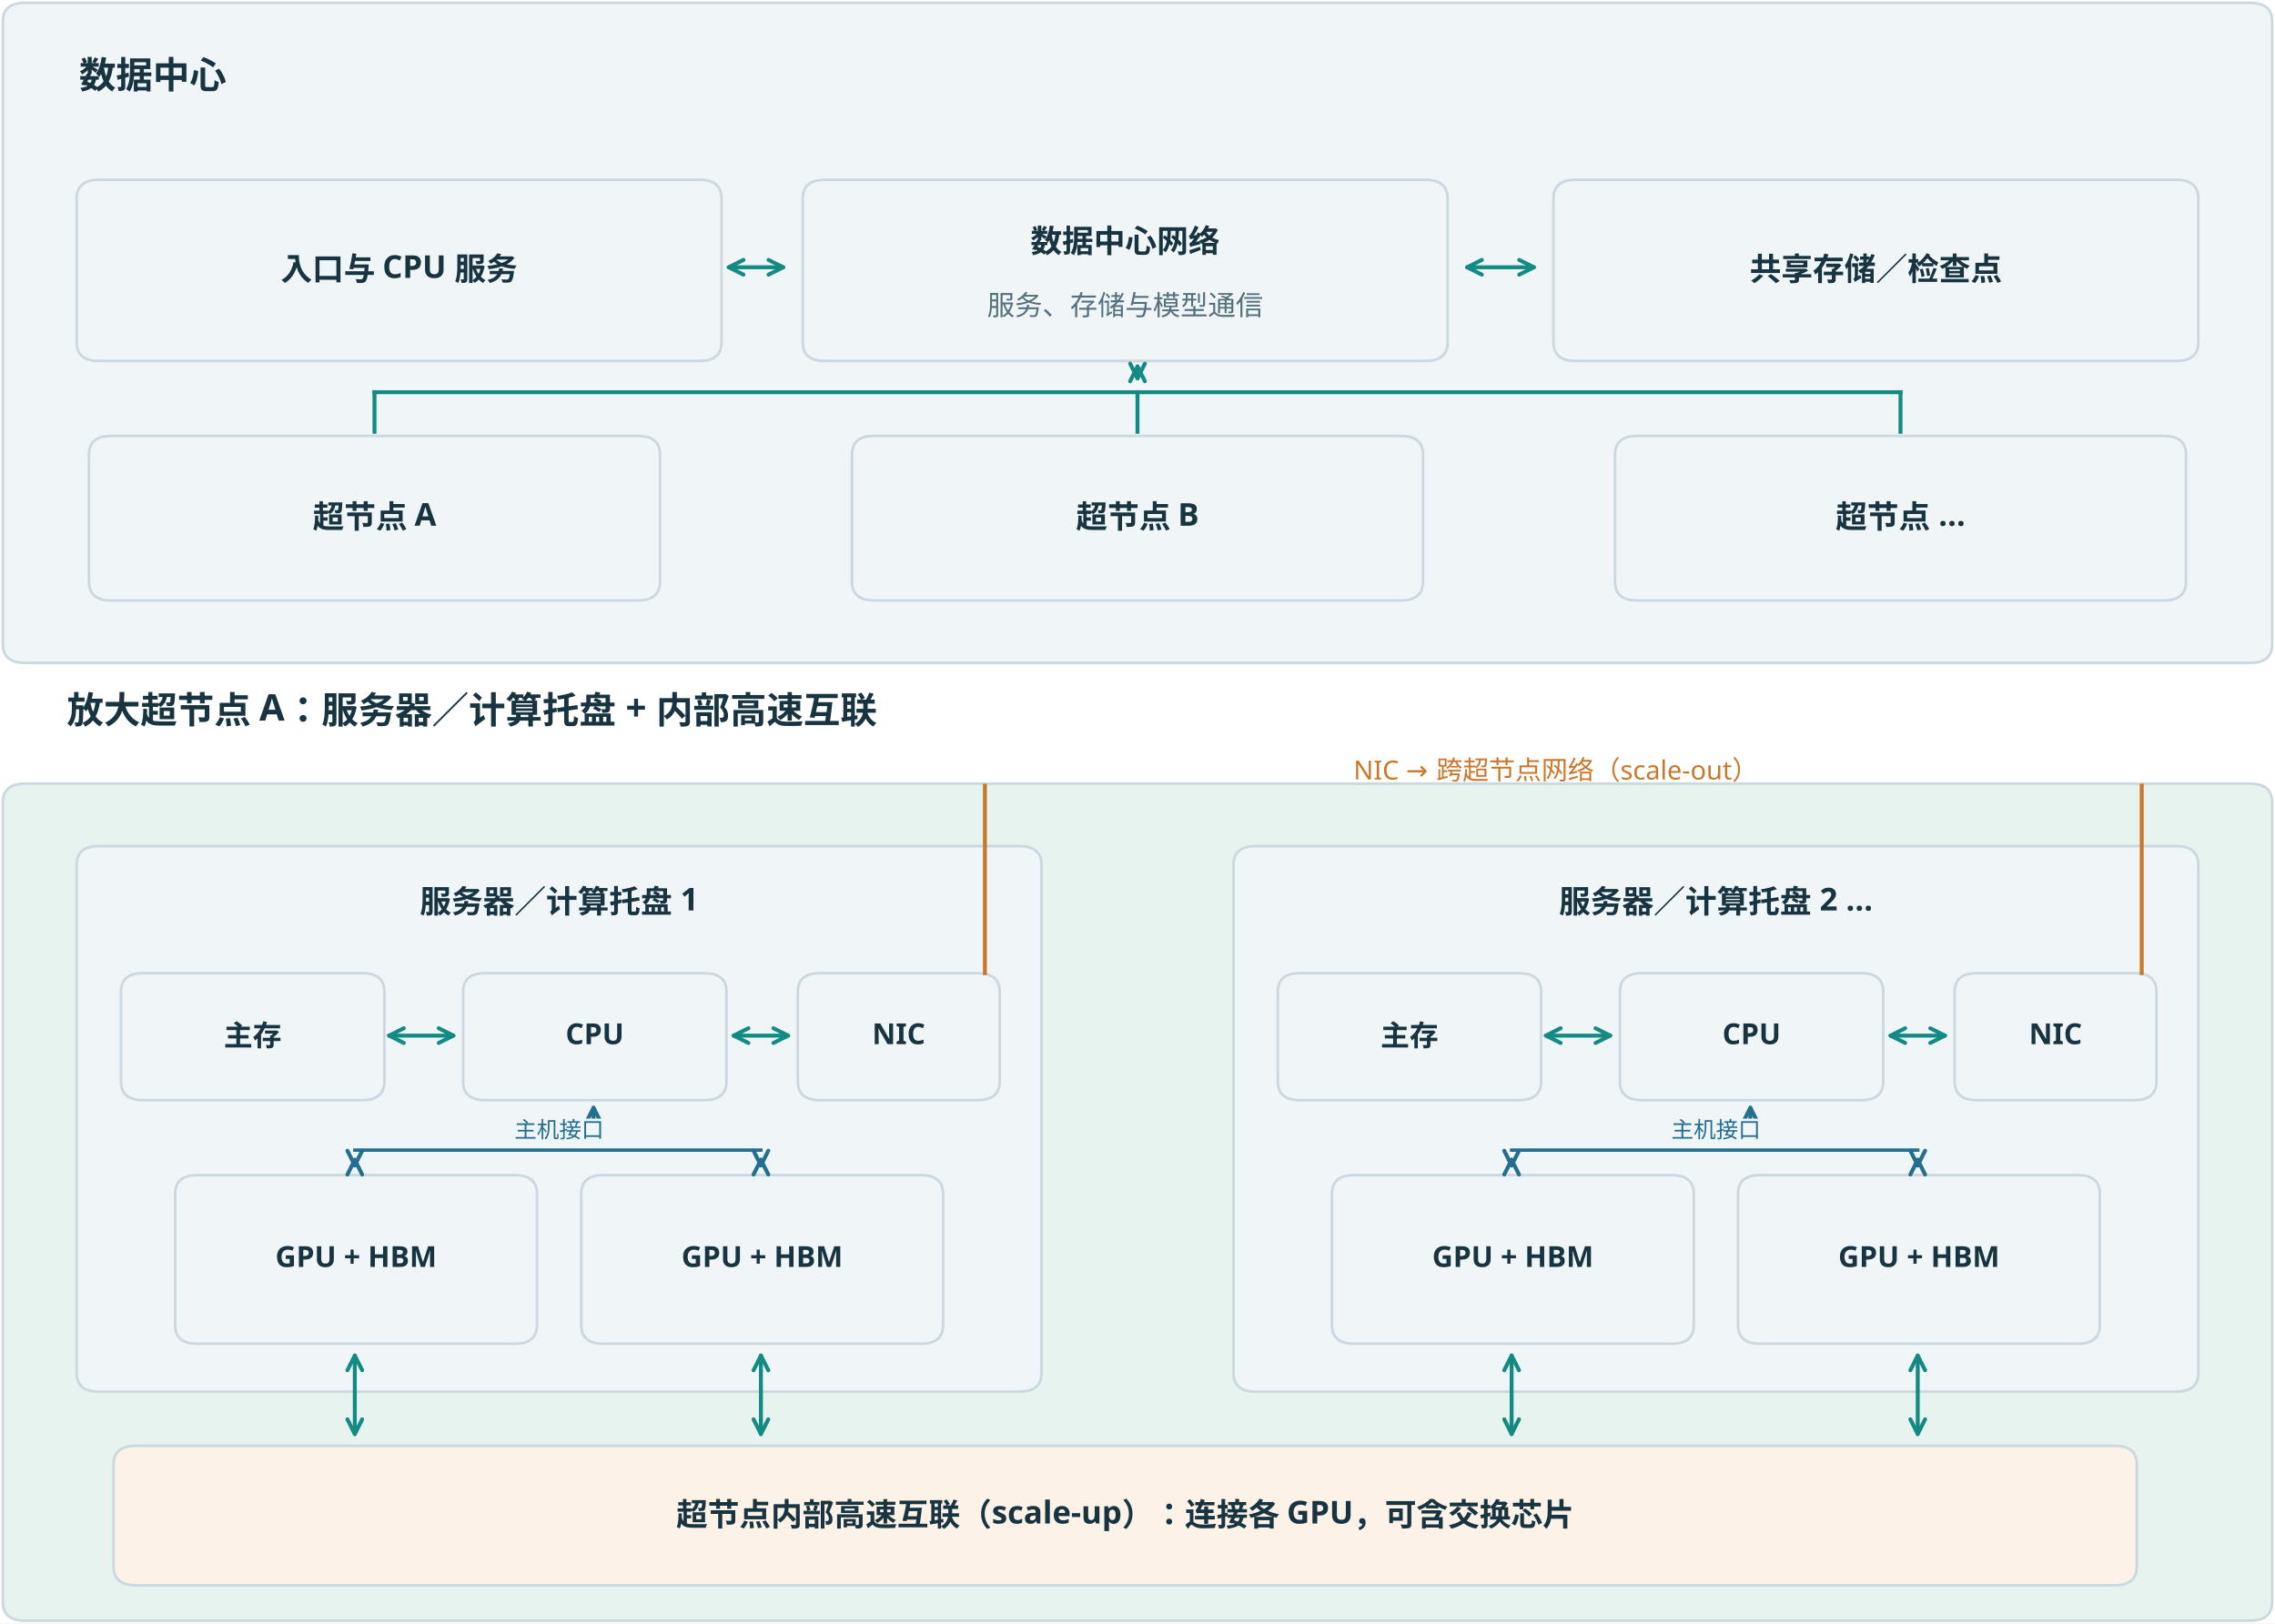
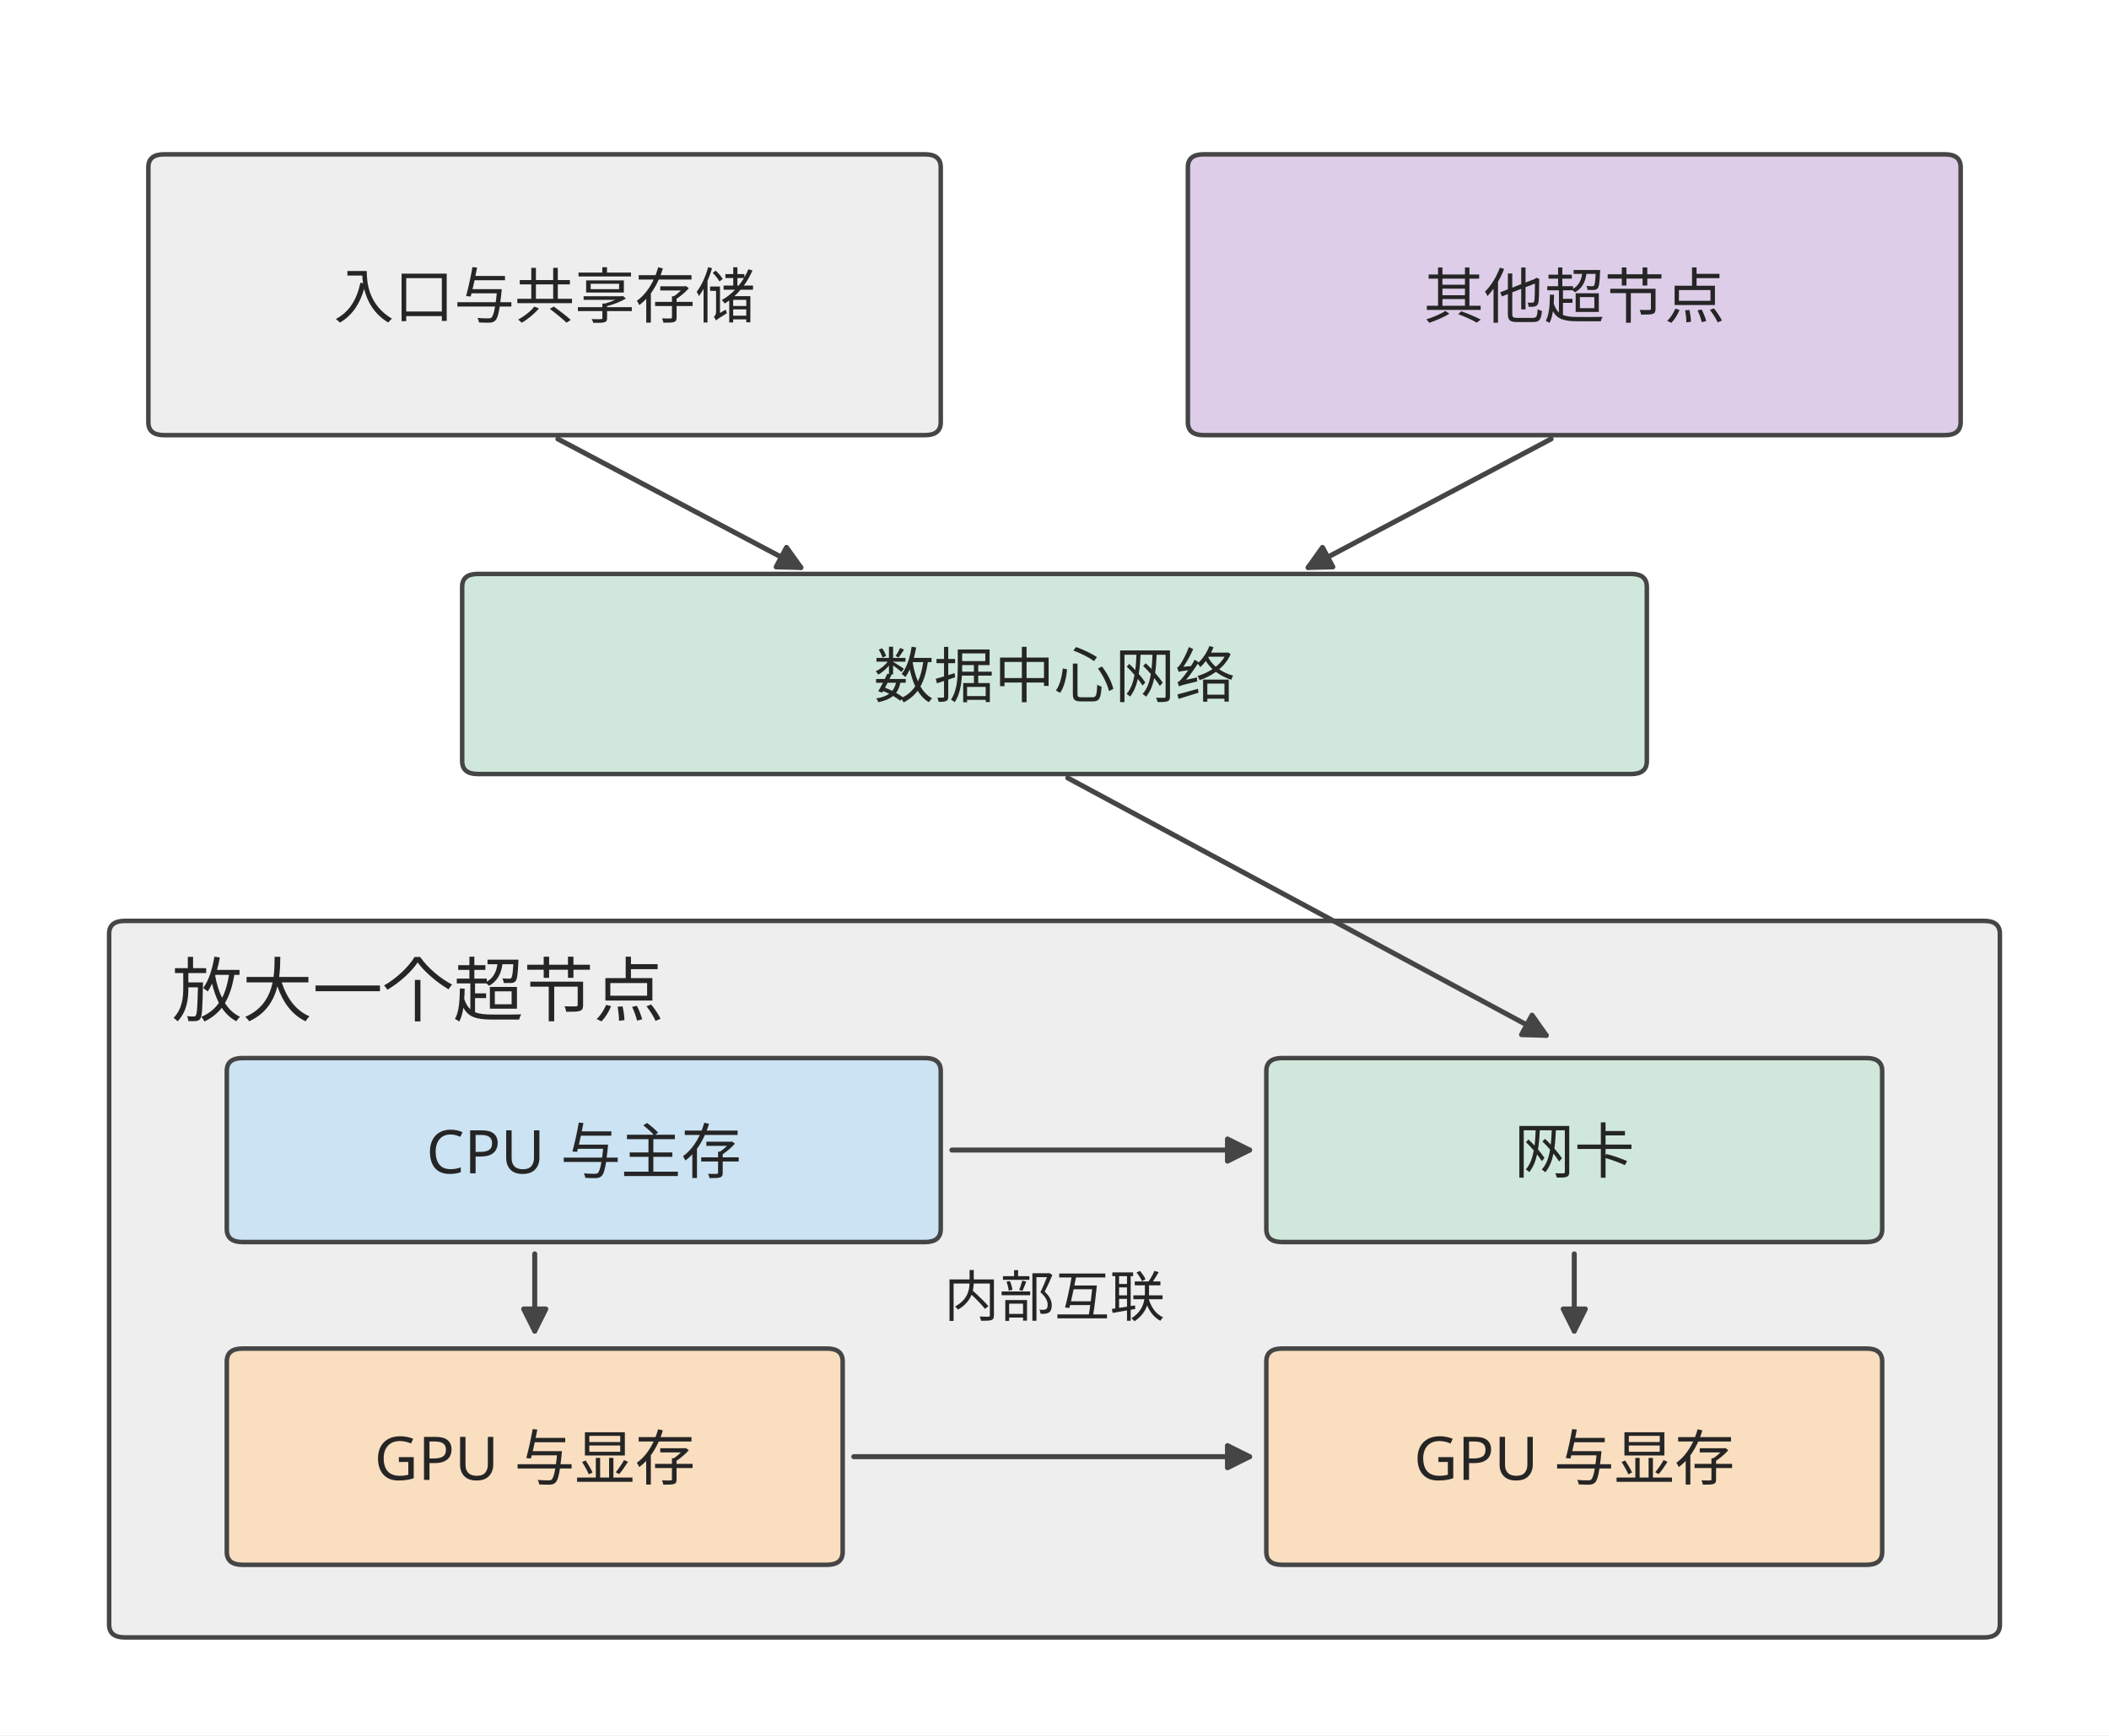
- <svg xmlns="http://www.w3.org/2000/svg" width="865.152pt" height="617.544pt" viewBox="0 0 865.152 617.544" version="1.1">
+ <svg xmlns="http://www.w3.org/2000/svg" width="420pt" height="345.6pt" viewBox="0 0 420 345.6" version="1.1">
  <defs>
    <style type="text/css">*{stroke-linejoin: round; stroke-linecap: butt}</style>
  </defs>
  <g id="figure_1">
    <g id="patch_1">
-       <path d="M 0 617.544  L 865.152 617.544  L 865.152 0  L 0 0  z " style="fill: #ffffff" />
+       <path d="M 0 345.6  L 420 345.6  L 420 0  L 0 0  z " style="fill: #ffffff" />
    </g>
    <g id="axes_1">
      <g id="patch_2">
-         <path d="M 9.504 252.144  L 855.648 252.144  Q 864.072 252.144 864.072 245.016  L 864.072 8.208  Q 864.072 1.08 855.648 1.08  L 9.504 1.08  Q 1.08 1.08 1.08 8.208  L 1.08 245.016  Q 1.08 252.144 9.504 252.144  z " clip-path="url(#p5e9b4450ea)" style="fill: #f0f6f8; stroke: #cbd8df; stroke-linejoin: miter" />
+         <path d="M 32.668 86.663  L 184.22 86.663  Q 187.345 86.663 187.345 84.091  L 187.345 33.309  Q 187.345 30.738 184.22 30.738  L 32.668 30.738  Q 29.543 30.738 29.543 33.309  L 29.543 84.091  Q 29.543 86.663 32.668 86.663  z " clip-path="url(#pf9e9a4352a)" style="fill: #eeeeee; stroke: #454545; stroke-width: 0.9; stroke-linejoin: miter" />
      </g>
      <g id="patch_3">
-         <path d="M 37.584 137.304  L 265.968 137.304  Q 274.392 137.304 274.392 130.176  L 274.392 75.528  Q 274.392 68.4 265.968 68.4  L 37.584 68.4  Q 29.16 68.4 29.16 75.528  L 29.16 130.176  Q 29.16 137.304 37.584 137.304  z " clip-path="url(#p5e9b4450ea)" style="fill: #f0f6f8; stroke: #cbd8df; stroke-linejoin: miter" />
+         <path d="M 239.686 86.663  L 387.332 86.663  Q 390.457 86.663 390.457 84.091  L 390.457 33.309  Q 390.457 30.738 387.332 30.738  L 239.686 30.738  Q 236.561 30.738 236.561 33.309  L 236.561 84.091  Q 236.561 86.663 239.686 86.663  z " clip-path="url(#pf9e9a4352a)" style="fill: #ddcde8; stroke: #454545; stroke-width: 0.9; stroke-linejoin: miter" />
      </g>
      <g id="patch_4">
-         <path d="M 599.184 137.304  L 827.568 137.304  Q 835.992 137.304 835.992 130.176  L 835.992 75.528  Q 835.992 68.4 827.568 68.4  L 599.184 68.4  Q 590.76 68.4 590.76 75.528  L 590.76 130.176  Q 590.76 137.304 599.184 137.304  z " clip-path="url(#p5e9b4450ea)" style="fill: #f0f6f8; stroke: #cbd8df; stroke-linejoin: miter" />
+         <path d="M 95.164 154.158  L 324.836 154.158  Q 327.961 154.158 327.961 151.587  L 327.961 116.875  Q 327.961 114.304 324.836 114.304  L 95.164 114.304  Q 92.039 114.304 92.039 116.875  L 92.039 151.587  Q 92.039 154.158 95.164 154.158  z " clip-path="url(#pf9e9a4352a)" style="fill: #cfe8db; stroke: #454545; stroke-width: 0.9; stroke-linejoin: miter" />
      </g>
      <g id="patch_5">
-         <path d="M 313.704 137.304  L 542.088 137.304  Q 550.512 137.304 550.512 130.176  L 550.512 75.528  Q 550.512 68.4 542.088 68.4  L 313.704 68.4  Q 305.28 68.4 305.28 75.528  L 305.28 130.176  Q 305.28 137.304 313.704 137.304  z " clip-path="url(#p5e9b4450ea)" style="fill: #f0f6f8; stroke: #cbd8df; stroke-linejoin: miter" />
+         <path d="M 111.097 87.423  Q 135.787 100.484 159.488 113.021  " clip-path="url(#pf9e9a4352a)" style="fill: none; stroke: #454545; stroke-linecap: round" />
+         <path d="M 156.627 109.019  L 159.488 113.021  L 154.57 112.908  z " clip-path="url(#pf9e9a4352a)" style="fill: #454545; stroke: #454545; stroke-linecap: round" />
      </g>
      <g id="patch_6">
-         <path d="M 277.131 101.664  Q 287.494 101.664 297.856 101.664  " clip-path="url(#p5e9b4450ea)" style="fill: none; stroke: #138b83; stroke-width: 1.5; stroke-linecap: round" />
-         <path d="M 282.731 104.464  L 277.131 101.664  L 282.731 98.864  " clip-path="url(#p5e9b4450ea)" style="fill: none; stroke: #138b83; stroke-width: 1.5; stroke-linecap: round" />
-         <path d="M 292.256 98.864  L 297.856 101.664  L 292.256 104.464  " clip-path="url(#p5e9b4450ea)" style="fill: none; stroke: #138b83; stroke-width: 1.5; stroke-linecap: round" />
+         <path d="M 308.903 87.423  Q 284.213 100.484 260.512 113.021  " clip-path="url(#pf9e9a4352a)" style="fill: none; stroke: #454545; stroke-linecap: round" />
+         <path d="M 265.43 112.908  L 260.512 113.021  L 263.373 109.019  z " clip-path="url(#pf9e9a4352a)" style="fill: #454545; stroke: #454545; stroke-linecap: round" />
      </g>
      <g id="patch_7">
-         <path d="M 557.937 101.664  Q 570.637 101.664 583.338 101.664  " clip-path="url(#p5e9b4450ea)" style="fill: none; stroke: #138b83; stroke-width: 1.5; stroke-linecap: round" />
-         <path d="M 563.537 104.464  L 557.937 101.664  L 563.537 98.864  " clip-path="url(#p5e9b4450ea)" style="fill: none; stroke: #138b83; stroke-width: 1.5; stroke-linecap: round" />
-         <path d="M 577.738 98.864  L 583.338 101.664  L 577.738 104.464  " clip-path="url(#p5e9b4450ea)" style="fill: none; stroke: #138b83; stroke-width: 1.5; stroke-linecap: round" />
+         <path d="M 24.856 326.112  L 395.144 326.112  Q 398.269 326.112 398.269 323.54  L 398.269 185.978  Q 398.269 183.406 395.144 183.406  L 24.856 183.406  Q 21.731 183.406 21.731 185.978  L 21.731 323.54  Q 21.731 326.112 24.856 326.112  z " clip-path="url(#pf9e9a4352a)" style="fill: #eeeeee; stroke: #454545; stroke-width: 0.9; stroke-linejoin: miter" />
      </g>
      <g id="patch_8">
-         <path d="M 42.264 228.384  L 242.568 228.384  Q 250.992 228.384 250.992 221.256  L 250.992 172.944  Q 250.992 165.816 242.568 165.816  L 42.264 165.816  Q 33.84 165.816 33.84 172.944  L 33.84 221.256  Q 33.84 228.384 42.264 228.384  z " clip-path="url(#p5e9b4450ea)" style="fill: #f0f6f8; stroke: #cbd8df; stroke-linejoin: miter" />
+         <path d="M 48.292 247.367  L 184.22 247.367  Q 187.345 247.367 187.345 244.795  L 187.345 213.297  Q 187.345 210.726 184.22 210.726  L 48.292 210.726  Q 45.167 210.726 45.167 213.297  L 45.167 244.795  Q 45.167 247.367 48.292 247.367  z " clip-path="url(#pf9e9a4352a)" style="fill: #cbe3f3; stroke: #454545; stroke-width: 0.9; stroke-linejoin: miter" />
      </g>
      <g id="patch_9">
-         <path d="M 332.424 228.384  L 532.728 228.384  Q 541.152 228.384 541.152 221.256  L 541.152 172.944  Q 541.152 165.816 532.728 165.816  L 332.424 165.816  Q 324 165.816 324 172.944  L 324 221.256  Q 324 228.384 332.424 228.384  z " clip-path="url(#p5e9b4450ea)" style="fill: #f0f6f8; stroke: #cbd8df; stroke-linejoin: miter" />
+         <path d="M 255.31 247.367  L 371.708 247.367  Q 374.833 247.367 374.833 244.795  L 374.833 213.297  Q 374.833 210.726 371.708 210.726  L 255.31 210.726  Q 252.185 210.726 252.185 213.297  L 252.185 244.795  Q 252.185 247.367 255.31 247.367  z " clip-path="url(#pf9e9a4352a)" style="fill: #cfe8db; stroke: #454545; stroke-width: 0.9; stroke-linejoin: miter" />
      </g>
      <g id="patch_10">
-         <path d="M 622.584 228.384  L 822.888 228.384  Q 831.312 228.384 831.312 221.256  L 831.312 172.944  Q 831.312 165.816 822.888 165.816  L 622.584 165.816  Q 614.16 165.816 614.16 172.944  L 614.16 221.256  Q 614.16 228.384 622.584 228.384  z " clip-path="url(#p5e9b4450ea)" style="fill: #f0f6f8; stroke: #cbd8df; stroke-linejoin: miter" />
+         <path d="M 212.644 154.938  Q 260.779 180.836 307.93 206.204  " clip-path="url(#pf9e9a4352a)" style="fill: none; stroke: #454545; stroke-linecap: round" />
+         <path d="M 305.098 202.182  L 307.93 206.204  L 303.013 206.057  z " clip-path="url(#pf9e9a4352a)" style="fill: #454545; stroke: #454545; stroke-linecap: round" />
      </g>
      <g id="patch_11">
-         <path d="M 432.576 139.395  Q 432.576 141.658 432.576 143.921  " clip-path="url(#p5e9b4450ea)" style="fill: none; stroke: #138b83; stroke-width: 1.5; stroke-linecap: round" />
-         <path d="M 429.776 144.995  L 432.576 139.395  L 435.376 144.995  " clip-path="url(#p5e9b4450ea)" style="fill: none; stroke: #138b83; stroke-width: 1.5; stroke-linecap: round" />
-         <path d="M 435.376 138.321  L 432.576 143.921  L 429.776 138.321  " clip-path="url(#p5e9b4450ea)" style="fill: none; stroke: #138b83; stroke-width: 1.5; stroke-linecap: round" />
+         <path d="M 189.567 229.046  Q 219.767 229.046 248.849 229.046  " clip-path="url(#pf9e9a4352a)" style="fill: none; stroke: #454545; stroke-linecap: round" />
+         <path d="M 244.449 226.846  L 248.849 229.046  L 244.449 231.246  z " clip-path="url(#pf9e9a4352a)" style="fill: #454545; stroke: #454545; stroke-linecap: round" />
      </g>
      <g id="patch_12">
-         <path d="M 9.504 616.464  L 855.648 616.464  Q 864.072 616.464 864.072 609.336  L 864.072 305.208  Q 864.072 298.08 855.648 298.08  L 9.504 298.08  Q 1.08 298.08 1.08 305.208  L 1.08 609.336  Q 1.08 616.464 9.504 616.464  z " clip-path="url(#p5e9b4450ea)" style="fill: #e7f3ef; stroke: #cbd8df; stroke-linejoin: miter" />
+         <path d="M 48.292 311.648  L 164.69 311.648  Q 167.815 311.648 167.815 309.077  L 167.815 271.151  Q 167.815 268.58 164.69 268.58  L 48.292 268.58  Q 45.167 268.58 45.167 271.151  L 45.167 309.077  Q 45.167 311.648 48.292 311.648  z " clip-path="url(#pf9e9a4352a)" style="fill: #f9dec0; stroke: #454545; stroke-width: 0.9; stroke-linejoin: miter" />
      </g>
      <g id="patch_13">
-         <path d="M 37.584 529.344  L 387.648 529.344  Q 396.072 529.344 396.072 522.216  L 396.072 328.968  Q 396.072 321.84 387.648 321.84  L 37.584 321.84  Q 29.16 321.84 29.16 328.968  L 29.16 522.216  Q 29.16 529.344 37.584 529.344  z " clip-path="url(#p5e9b4450ea)" style="fill: #f0f6f8; stroke: #cbd8df; stroke-linejoin: miter" />
+         <path d="M 255.31 311.648  L 371.708 311.648  Q 374.833 311.648 374.833 309.077  L 374.833 271.151  Q 374.833 268.58 371.708 268.58  L 255.31 268.58  Q 252.185 268.58 252.185 271.151  L 252.185 309.077  Q 252.185 311.648 255.31 311.648  z " clip-path="url(#pf9e9a4352a)" style="fill: #f9dec0; stroke: #454545; stroke-width: 0.9; stroke-linejoin: miter" />
      </g>
      <g id="patch_14">
-         <path d="M 54.432 418.464  L 137.736 418.464  Q 146.16 418.464 146.16 411.336  L 146.16 377.28  Q 146.16 370.152 137.736 370.152  L 54.432 370.152  Q 46.008 370.152 46.008 377.28  L 46.008 411.336  Q 46.008 418.464 54.432 418.464  z " clip-path="url(#p5e9b4450ea)" style="fill: #f0f6f8; stroke: #cbd8df; stroke-linejoin: miter" />
+         <path d="M 106.491 249.726  Q 106.491 257.972 106.491 265.101  " clip-path="url(#pf9e9a4352a)" style="fill: none; stroke: #454545; stroke-linecap: round" />
+         <path d="M 108.691 260.701  L 106.491 265.101  L 104.291 260.701  z " clip-path="url(#pf9e9a4352a)" style="fill: #454545; stroke: #454545; stroke-linecap: round" />
      </g>
      <g id="patch_15">
-         <path d="M 184.536 418.464  L 267.84 418.464  Q 276.264 418.464 276.264 411.336  L 276.264 377.28  Q 276.264 370.152 267.84 370.152  L 184.536 370.152  Q 176.112 370.152 176.112 377.28  L 176.112 411.336  Q 176.112 418.464 184.536 418.464  z " clip-path="url(#p5e9b4450ea)" style="fill: #f0f6f8; stroke: #cbd8df; stroke-linejoin: miter" />
+         <path d="M 313.509 249.726  Q 313.509 257.972 313.509 265.101  " clip-path="url(#pf9e9a4352a)" style="fill: none; stroke: #454545; stroke-linecap: round" />
+         <path d="M 315.709 260.701  L 313.509 265.101  L 311.309 260.701  z " clip-path="url(#pf9e9a4352a)" style="fill: #454545; stroke: #454545; stroke-linecap: round" />
      </g>
      <g id="patch_16">
-         <path d="M 311.832 418.464  L 371.736 418.464  Q 380.16 418.464 380.16 411.336  L 380.16 377.28  Q 380.16 370.152 371.736 370.152  L 311.832 370.152  Q 303.408 370.152 303.408 377.28  L 303.408 411.336  Q 303.408 418.464 311.832 418.464  z " clip-path="url(#p5e9b4450ea)" style="fill: #f0f6f8; stroke: #cbd8df; stroke-linejoin: miter" />
-       </g>
-       <g id="patch_17">
-         <path d="M 147.966 393.912  Q 160.201 393.912 172.436 393.912  " clip-path="url(#p5e9b4450ea)" style="fill: none; stroke: #138b83; stroke-width: 1.5; stroke-linecap: round" />
-         <path d="M 153.566 396.712  L 147.966 393.912  L 153.566 391.112  " clip-path="url(#p5e9b4450ea)" style="fill: none; stroke: #138b83; stroke-width: 1.5; stroke-linecap: round" />
-         <path d="M 166.836 391.112  L 172.436 393.912  L 166.836 396.712  " clip-path="url(#p5e9b4450ea)" style="fill: none; stroke: #138b83; stroke-width: 1.5; stroke-linecap: round" />
-       </g>
-       <g id="patch_18">
-         <path d="M 279.003 393.912  Q 289.366 393.912 299.728 393.912  " clip-path="url(#p5e9b4450ea)" style="fill: none; stroke: #138b83; stroke-width: 1.5; stroke-linecap: round" />
-         <path d="M 284.603 396.712  L 279.003 393.912  L 284.603 391.112  " clip-path="url(#p5e9b4450ea)" style="fill: none; stroke: #138b83; stroke-width: 1.5; stroke-linecap: round" />
-         <path d="M 294.128 391.112  L 299.728 393.912  L 294.128 396.712  " clip-path="url(#p5e9b4450ea)" style="fill: none; stroke: #138b83; stroke-width: 1.5; stroke-linecap: round" />
-       </g>
-       <g id="patch_19">
-         <path d="M 75.024 511.128  L 195.768 511.128  Q 204.192 511.128 204.192 504  L 204.192 454.104  Q 204.192 446.976 195.768 446.976  L 75.024 446.976  Q 66.6 446.976 66.6 454.104  L 66.6 504  Q 66.6 511.128 75.024 511.128  z " clip-path="url(#p5e9b4450ea)" style="fill: #f0f6f8; stroke: #cbd8df; stroke-linejoin: miter" />
-       </g>
-       <g id="patch_20">
-         <path d="M 134.928 515.601  Q 134.928 530.534 134.928 545.468  " clip-path="url(#p5e9b4450ea)" style="fill: none; stroke: #138b83; stroke-width: 1.5; stroke-linecap: round" />
-         <path d="M 132.128 521.201  L 134.928 515.601  L 137.728 521.201  " clip-path="url(#p5e9b4450ea)" style="fill: none; stroke: #138b83; stroke-width: 1.5; stroke-linecap: round" />
-         <path d="M 137.728 539.868  L 134.928 545.468  L 132.128 539.868  " clip-path="url(#p5e9b4450ea)" style="fill: none; stroke: #138b83; stroke-width: 1.5; stroke-linecap: round" />
-       </g>
-       <g id="patch_21">
-         <path d="M 229.464 511.128  L 350.208 511.128  Q 358.632 511.128 358.632 504  L 358.632 454.104  Q 358.632 446.976 350.208 446.976  L 229.464 446.976  Q 221.04 446.976 221.04 454.104  L 221.04 504  Q 221.04 511.128 229.464 511.128  z " clip-path="url(#p5e9b4450ea)" style="fill: #f0f6f8; stroke: #cbd8df; stroke-linejoin: miter" />
-       </g>
-       <g id="patch_22">
-         <path d="M 289.368 515.601  Q 289.368 530.534 289.368 545.468  " clip-path="url(#p5e9b4450ea)" style="fill: none; stroke: #138b83; stroke-width: 1.5; stroke-linecap: round" />
-         <path d="M 286.568 521.201  L 289.368 515.601  L 292.168 521.201  " clip-path="url(#p5e9b4450ea)" style="fill: none; stroke: #138b83; stroke-width: 1.5; stroke-linecap: round" />
-         <path d="M 292.168 539.868  L 289.368 545.468  L 286.568 539.868  " clip-path="url(#p5e9b4450ea)" style="fill: none; stroke: #138b83; stroke-width: 1.5; stroke-linecap: round" />
-       </g>
-       <g id="patch_23">
-         <path d="M 225.72 421.349  Q 225.72 427.177 225.72 433.006  " clip-path="url(#p5e9b4450ea)" style="fill: none; stroke: #246f91; stroke-width: 1.5; stroke-linecap: round" />
-         <path d="M 222.92 426.949  L 225.72 421.349  L 228.52 426.949  " clip-path="url(#p5e9b4450ea)" style="fill: none; stroke: #246f91; stroke-width: 1.5; stroke-linecap: round" />
-         <path d="M 228.52 427.406  L 225.72 433.006  L 222.92 427.406  " clip-path="url(#p5e9b4450ea)" style="fill: none; stroke: #246f91; stroke-width: 1.5; stroke-linecap: round" />
-       </g>
-       <g id="patch_24">
-         <path d="M 134.928 441.149  Q 134.928 442.226 134.928 443.302  " clip-path="url(#p5e9b4450ea)" style="fill: none; stroke: #246f91; stroke-width: 1.5; stroke-linecap: round" />
-         <path d="M 132.128 446.749  L 134.928 441.149  L 137.728 446.749  " clip-path="url(#p5e9b4450ea)" style="fill: none; stroke: #246f91; stroke-width: 1.5; stroke-linecap: round" />
-         <path d="M 137.728 437.702  L 134.928 443.302  L 132.128 437.702  " clip-path="url(#p5e9b4450ea)" style="fill: none; stroke: #246f91; stroke-width: 1.5; stroke-linecap: round" />
-       </g>
-       <g id="patch_25">
-         <path d="M 289.368 441.149  Q 289.368 442.226 289.368 443.302  " clip-path="url(#p5e9b4450ea)" style="fill: none; stroke: #246f91; stroke-width: 1.5; stroke-linecap: round" />
-         <path d="M 286.568 446.749  L 289.368 441.149  L 292.168 446.749  " clip-path="url(#p5e9b4450ea)" style="fill: none; stroke: #246f91; stroke-width: 1.5; stroke-linecap: round" />
-         <path d="M 292.168 437.702  L 289.368 443.302  L 286.568 437.702  " clip-path="url(#p5e9b4450ea)" style="fill: none; stroke: #246f91; stroke-width: 1.5; stroke-linecap: round" />
-       </g>
-       <g id="patch_26">
-         <path d="M 477.504 529.344  L 827.568 529.344  Q 835.992 529.344 835.992 522.216  L 835.992 328.968  Q 835.992 321.84 827.568 321.84  L 477.504 321.84  Q 469.08 321.84 469.08 328.968  L 469.08 522.216  Q 469.08 529.344 477.504 529.344  z " clip-path="url(#p5e9b4450ea)" style="fill: #f0f6f8; stroke: #cbd8df; stroke-linejoin: miter" />
-       </g>
-       <g id="patch_27">
-         <path d="M 494.352 418.464  L 577.656 418.464  Q 586.08 418.464 586.08 411.336  L 586.08 377.28  Q 586.08 370.152 577.656 370.152  L 494.352 370.152  Q 485.928 370.152 485.928 377.28  L 485.928 411.336  Q 485.928 418.464 494.352 418.464  z " clip-path="url(#p5e9b4450ea)" style="fill: #f0f6f8; stroke: #cbd8df; stroke-linejoin: miter" />
-       </g>
-       <g id="patch_28">
-         <path d="M 624.456 418.464  L 707.76 418.464  Q 716.184 418.464 716.184 411.336  L 716.184 377.28  Q 716.184 370.152 707.76 370.152  L 624.456 370.152  Q 616.032 370.152 616.032 377.28  L 616.032 411.336  Q 616.032 418.464 624.456 418.464  z " clip-path="url(#p5e9b4450ea)" style="fill: #f0f6f8; stroke: #cbd8df; stroke-linejoin: miter" />
-       </g>
-       <g id="patch_29">
-         <path d="M 751.752 418.464  L 811.656 418.464  Q 820.08 418.464 820.08 411.336  L 820.08 377.28  Q 820.08 370.152 811.656 370.152  L 751.752 370.152  Q 743.328 370.152 743.328 377.28  L 743.328 411.336  Q 743.328 418.464 751.752 418.464  z " clip-path="url(#p5e9b4450ea)" style="fill: #f0f6f8; stroke: #cbd8df; stroke-linejoin: miter" />
-       </g>
-       <g id="patch_30">
-         <path d="M 587.886 393.912  Q 600.121 393.912 612.356 393.912  " clip-path="url(#p5e9b4450ea)" style="fill: none; stroke: #138b83; stroke-width: 1.5; stroke-linecap: round" />
-         <path d="M 593.486 396.712  L 587.886 393.912  L 593.486 391.112  " clip-path="url(#p5e9b4450ea)" style="fill: none; stroke: #138b83; stroke-width: 1.5; stroke-linecap: round" />
-         <path d="M 606.756 391.112  L 612.356 393.912  L 606.756 396.712  " clip-path="url(#p5e9b4450ea)" style="fill: none; stroke: #138b83; stroke-width: 1.5; stroke-linecap: round" />
-       </g>
-       <g id="patch_31">
-         <path d="M 718.923 393.912  Q 729.286 393.912 739.648 393.912  " clip-path="url(#p5e9b4450ea)" style="fill: none; stroke: #138b83; stroke-width: 1.5; stroke-linecap: round" />
-         <path d="M 724.523 396.712  L 718.923 393.912  L 724.523 391.112  " clip-path="url(#p5e9b4450ea)" style="fill: none; stroke: #138b83; stroke-width: 1.5; stroke-linecap: round" />
-         <path d="M 734.048 391.112  L 739.648 393.912  L 734.048 396.712  " clip-path="url(#p5e9b4450ea)" style="fill: none; stroke: #138b83; stroke-width: 1.5; stroke-linecap: round" />
-       </g>
-       <g id="patch_32">
-         <path d="M 514.944 511.128  L 635.688 511.128  Q 644.112 511.128 644.112 504  L 644.112 454.104  Q 644.112 446.976 635.688 446.976  L 514.944 446.976  Q 506.52 446.976 506.52 454.104  L 506.52 504  Q 506.52 511.128 514.944 511.128  z " clip-path="url(#p5e9b4450ea)" style="fill: #f0f6f8; stroke: #cbd8df; stroke-linejoin: miter" />
-       </g>
-       <g id="patch_33">
-         <path d="M 574.848 515.601  Q 574.848 530.534 574.848 545.468  " clip-path="url(#p5e9b4450ea)" style="fill: none; stroke: #138b83; stroke-width: 1.5; stroke-linecap: round" />
-         <path d="M 572.048 521.201  L 574.848 515.601  L 577.648 521.201  " clip-path="url(#p5e9b4450ea)" style="fill: none; stroke: #138b83; stroke-width: 1.5; stroke-linecap: round" />
-         <path d="M 577.648 539.868  L 574.848 545.468  L 572.048 539.868  " clip-path="url(#p5e9b4450ea)" style="fill: none; stroke: #138b83; stroke-width: 1.5; stroke-linecap: round" />
-       </g>
-       <g id="patch_34">
-         <path d="M 669.384 511.128  L 790.128 511.128  Q 798.552 511.128 798.552 504  L 798.552 454.104  Q 798.552 446.976 790.128 446.976  L 669.384 446.976  Q 660.96 446.976 660.96 454.104  L 660.96 504  Q 660.96 511.128 669.384 511.128  z " clip-path="url(#p5e9b4450ea)" style="fill: #f0f6f8; stroke: #cbd8df; stroke-linejoin: miter" />
-       </g>
-       <g id="patch_35">
-         <path d="M 729.288 515.601  Q 729.288 530.534 729.288 545.468  " clip-path="url(#p5e9b4450ea)" style="fill: none; stroke: #138b83; stroke-width: 1.5; stroke-linecap: round" />
-         <path d="M 726.488 521.201  L 729.288 515.601  L 732.088 521.201  " clip-path="url(#p5e9b4450ea)" style="fill: none; stroke: #138b83; stroke-width: 1.5; stroke-linecap: round" />
-         <path d="M 732.088 539.868  L 729.288 545.468  L 726.488 539.868  " clip-path="url(#p5e9b4450ea)" style="fill: none; stroke: #138b83; stroke-width: 1.5; stroke-linecap: round" />
-       </g>
-       <g id="patch_36">
-         <path d="M 665.64 421.349  Q 665.64 427.177 665.64 433.006  " clip-path="url(#p5e9b4450ea)" style="fill: none; stroke: #246f91; stroke-width: 1.5; stroke-linecap: round" />
-         <path d="M 662.84 426.949  L 665.64 421.349  L 668.44 426.949  " clip-path="url(#p5e9b4450ea)" style="fill: none; stroke: #246f91; stroke-width: 1.5; stroke-linecap: round" />
-         <path d="M 668.44 427.406  L 665.64 433.006  L 662.84 427.406  " clip-path="url(#p5e9b4450ea)" style="fill: none; stroke: #246f91; stroke-width: 1.5; stroke-linecap: round" />
-       </g>
-       <g id="patch_37">
-         <path d="M 574.848 441.149  Q 574.848 442.226 574.848 443.302  " clip-path="url(#p5e9b4450ea)" style="fill: none; stroke: #246f91; stroke-width: 1.5; stroke-linecap: round" />
-         <path d="M 572.048 446.749  L 574.848 441.149  L 577.648 446.749  " clip-path="url(#p5e9b4450ea)" style="fill: none; stroke: #246f91; stroke-width: 1.5; stroke-linecap: round" />
-         <path d="M 577.648 437.702  L 574.848 443.302  L 572.048 437.702  " clip-path="url(#p5e9b4450ea)" style="fill: none; stroke: #246f91; stroke-width: 1.5; stroke-linecap: round" />
-       </g>
-       <g id="patch_38">
-         <path d="M 729.288 441.149  Q 729.288 442.226 729.288 443.302  " clip-path="url(#p5e9b4450ea)" style="fill: none; stroke: #246f91; stroke-width: 1.5; stroke-linecap: round" />
-         <path d="M 726.488 446.749  L 729.288 441.149  L 732.088 446.749  " clip-path="url(#p5e9b4450ea)" style="fill: none; stroke: #246f91; stroke-width: 1.5; stroke-linecap: round" />
-         <path d="M 732.088 437.702  L 729.288 443.302  L 726.488 437.702  " clip-path="url(#p5e9b4450ea)" style="fill: none; stroke: #246f91; stroke-width: 1.5; stroke-linecap: round" />
-       </g>
-       <g id="patch_39">
-         <path d="M 51.624 603  L 804.168 603  Q 812.592 603 812.592 595.872  L 812.592 557.064  Q 812.592 549.936 804.168 549.936  L 51.624 549.936  Q 43.2 549.936 43.2 557.064  L 43.2 595.872  Q 43.2 603 51.624 603  z " clip-path="url(#p5e9b4450ea)" style="fill: #fcf2e7; stroke: #cbd8df; stroke-linejoin: miter" />
-       </g>
-       <g id="line2d_1">
-         <path d="M 142.416 164.232  L 142.416 149.184  " clip-path="url(#p5e9b4450ea)" style="fill: none; stroke: #138b83; stroke-width: 1.5; stroke-linecap: square" />
-       </g>
-       <g id="line2d_2">
-         <path d="M 432.576 164.232  L 432.576 149.184  " clip-path="url(#p5e9b4450ea)" style="fill: none; stroke: #138b83; stroke-width: 1.5; stroke-linecap: square" />
-       </g>
-       <g id="line2d_3">
-         <path d="M 722.736 164.232  L 722.736 149.184  " clip-path="url(#p5e9b4450ea)" style="fill: none; stroke: #138b83; stroke-width: 1.5; stroke-linecap: square" />
-       </g>
-       <g id="line2d_4">
-         <path d="M 142.416 149.184  L 722.736 149.184  " clip-path="url(#p5e9b4450ea)" style="fill: none; stroke: #138b83; stroke-width: 1.5; stroke-linecap: square" />
-       </g>
-       <g id="line2d_5">
-         <path d="M 134.928 437.472  L 289.368 437.472  " clip-path="url(#p5e9b4450ea)" style="fill: none; stroke: #246f91; stroke-width: 1.3; stroke-linecap: square" />
-       </g>
-       <g id="line2d_6">
-         <path d="M 574.848 437.472  L 729.288 437.472  " clip-path="url(#p5e9b4450ea)" style="fill: none; stroke: #246f91; stroke-width: 1.3; stroke-linecap: square" />
-       </g>
-       <g id="line2d_7">
-         <path d="M 374.544 370.152  L 374.544 298.872  " clip-path="url(#p5e9b4450ea)" style="fill: none; stroke: #c9782b; stroke-width: 1.5; stroke-linecap: square" />
-       </g>
-       <g id="line2d_8">
-         <path d="M 814.464 370.152  L 814.464 298.872  " clip-path="url(#p5e9b4450ea)" style="fill: none; stroke: #c9782b; stroke-width: 1.5; stroke-linecap: square" />
+         <path d="M 170.031 290.114  Q 209.999 290.114 248.849 290.114  " clip-path="url(#pf9e9a4352a)" style="fill: none; stroke: #454545; stroke-linecap: round" />
+         <path d="M 244.449 287.914  L 248.849 290.114  L 244.449 292.314  z " clip-path="url(#pf9e9a4352a)" style="fill: #454545; stroke: #454545; stroke-linecap: round" />
      </g>
      <g id="text_1">
-         <text style="font-weight: 700; font-size: 14px; font-family: 'Arial Unicode MS'; text-anchor: start; fill: #193441" x="30.096" y="33.552" transform="rotate(-0 30.096 33.552)">数据中心</text>
+         <text style="font-size: 12px; font-family: 'Arial Unicode MS'; text-anchor: middle; fill: #252525" x="108.444" y="63.315" transform="rotate(-0 108.444 63.31453)">入口与共享存储</text>
      </g>
      <g id="text_2">
-         <text style="font-weight: 700; font-size: 12px; font-family: 'Arial Unicode MS'; text-anchor: middle; fill: #193441" x="151.776" y="106.567" transform="rotate(-0 151.776 106.5666)">入口与 CPU 服务</text>
+         <text style="font-size: 12px; font-family: 'Arial Unicode MS'; text-anchor: middle; fill: #252525" x="313.509" y="63.341" transform="rotate(-0 313.509 63.34078)">其他超节点</text>
      </g>
      <g id="text_3">
-         <text style="font-weight: 700; font-size: 12px; font-family: 'Arial Unicode MS'; text-anchor: middle; fill: #193441" x="713.376" y="106.626" transform="rotate(-0 713.376 106.6257)">共享存储／检查点</text>
+         <text style="font-size: 12px; font-family: 'Arial Unicode MS'; text-anchor: middle; fill: #252525" x="210" y="138.901" transform="rotate(-0 210 138.9007)">数据中心网络</text>
      </g>
      <g id="text_4">
-         <text style="font-weight: 700; font-size: 12px; font-family: 'Arial Unicode MS'; text-anchor: middle; fill: #193441" x="427.896" y="95.983" transform="rotate(-0 427.896 95.98336)">数据中心网络</text>
+         <text style="font-size: 14px; font-family: 'Arial Unicode MS'; text-anchor: start; fill: #252525" x="34.23" y="202.303" transform="rotate(-0 34.23 202.3033)">放大一个超节点</text>
      </g>
      <g id="text_5">
-         <text style="font-size: 10.5px; font-family: 'Arial Unicode MS'; text-anchor: middle; fill: #55707d" x="427.896" y="119.873" transform="rotate(-0 427.896 119.8731)">服务、存储与模型通信</text>
+         <text style="font-size: 12px; font-family: 'Arial Unicode MS'; text-anchor: middle; fill: #252525" x="116.256" y="233.678" transform="rotate(-0 116.256 233.6776)">CPU 与主存</text>
      </g>
      <g id="text_6">
-         <text style="font-weight: 700; font-size: 12px; font-family: 'Arial Unicode MS'; text-anchor: middle; fill: #193441" x="142.416" y="200.838" transform="rotate(-0 142.416 200.838)">超节点 A</text>
+         <text style="font-size: 12px; font-family: 'Arial Unicode MS'; text-anchor: middle; fill: #252525" x="313.509" y="233.608" transform="rotate(-0 313.509 233.6083)">网卡</text>
      </g>
      <g id="text_7">
-         <text style="font-weight: 700; font-size: 12px; font-family: 'Arial Unicode MS'; text-anchor: middle; fill: #193441" x="432.576" y="200.838" transform="rotate(-0 432.576 200.838)">超节点 B</text>
+         <text style="font-size: 12px; font-family: 'Arial Unicode MS'; text-anchor: middle; fill: #252525" x="106.491" y="294.734" transform="rotate(-0 106.491 294.7339)">GPU 与显存</text>
      </g>
      <g id="text_8">
-         <text style="font-weight: 700; font-size: 12px; font-family: 'Arial Unicode MS'; text-anchor: middle; fill: #193441" x="722.736" y="200.838" transform="rotate(-0 722.736 200.838)">超节点 …</text>
+         <text style="font-size: 12px; font-family: 'Arial Unicode MS'; text-anchor: middle; fill: #252525" x="313.509" y="294.734" transform="rotate(-0 313.509 294.7339)">GPU 与显存</text>
      </g>
      <g id="text_9">
-         <text style="font-weight: 700; font-size: 14px; font-family: 'Arial Unicode MS'; text-anchor: start; fill: #193441" x="25.416" y="275.112" transform="rotate(-0 25.416 275.112)">放大超节点 A：服务器／计算托盘 + 内部高速互联</text>
-       </g>
-       <g id="text_10">
-         <text style="font-weight: 700; font-size: 12px; font-family: 'Arial Unicode MS'; text-anchor: middle; fill: #193441" x="212.616" y="347.184" transform="rotate(-0 212.616 347.184)">服务器／计算托盘 1</text>
-       </g>
-       <g id="text_11">
-         <text style="font-weight: 700; font-size: 11px; font-family: 'Arial Unicode MS'; text-anchor: middle; fill: #193441" x="96.084" y="397.778" transform="rotate(-0 96.084 397.7775)">主存</text>
-       </g>
-       <g id="text_12">
-         <text style="font-weight: 700; font-size: 11px; font-family: 'Arial Unicode MS'; text-anchor: middle; fill: #193441" x="226.188" y="397.157" transform="rotate(-0 226.188 397.1574)">CPU</text>
-       </g>
-       <g id="text_13">
-         <text style="font-weight: 700; font-size: 11px; font-family: 'Arial Unicode MS'; text-anchor: middle; fill: #193441" x="341.784" y="397.157" transform="rotate(-0 341.784 397.1574)">NIC</text>
-       </g>
-       <g id="text_14">
-         <text style="font-weight: 700; font-size: 11px; font-family: 'Arial Unicode MS'; text-anchor: middle; fill: #193441" x="135.396" y="481.901" transform="rotate(-0 135.396 481.9014)">GPU + HBM</text>
-       </g>
-       <g id="text_15">
-         <text style="font-weight: 700; font-size: 11px; font-family: 'Arial Unicode MS'; text-anchor: middle; fill: #193441" x="289.836" y="481.901" transform="rotate(-0 289.836 481.9014)">GPU + HBM</text>
-       </g>
-       <g id="text_16">
-         <g id="patch_40">
-           <path d="M 195.531 434.59  L 229.701 434.59  L 229.701 425.488  L 195.531 425.488  z " style="fill: #f0f6f8" />
-         </g>
-         <text style="font-size: 8.5px; font-family: 'Arial Unicode MS'; text-anchor: middle; fill: #246f91" x="212.616" y="432.72" transform="rotate(-0 212.616 432.72)">主机接口</text>
-       </g>
-       <g id="text_17">
-         <text style="font-weight: 700; font-size: 12px; font-family: 'Arial Unicode MS'; text-anchor: middle; fill: #193441" x="652.536" y="347.184" transform="rotate(-0 652.536 347.184)">服务器／计算托盘 2 …</text>
-       </g>
-       <g id="text_18">
-         <text style="font-weight: 700; font-size: 11px; font-family: 'Arial Unicode MS'; text-anchor: middle; fill: #193441" x="536.004" y="397.778" transform="rotate(-0 536.004 397.7775)">主存</text>
-       </g>
-       <g id="text_19">
-         <text style="font-weight: 700; font-size: 11px; font-family: 'Arial Unicode MS'; text-anchor: middle; fill: #193441" x="666.108" y="397.157" transform="rotate(-0 666.108 397.1574)">CPU</text>
-       </g>
-       <g id="text_20">
-         <text style="font-weight: 700; font-size: 11px; font-family: 'Arial Unicode MS'; text-anchor: middle; fill: #193441" x="781.704" y="397.157" transform="rotate(-0 781.704 397.1574)">NIC</text>
-       </g>
-       <g id="text_21">
-         <text style="font-weight: 700; font-size: 11px; font-family: 'Arial Unicode MS'; text-anchor: middle; fill: #193441" x="575.316" y="481.901" transform="rotate(-0 575.316 481.9014)">GPU + HBM</text>
-       </g>
-       <g id="text_22">
-         <text style="font-weight: 700; font-size: 11px; font-family: 'Arial Unicode MS'; text-anchor: middle; fill: #193441" x="729.756" y="481.901" transform="rotate(-0 729.756 481.9014)">GPU + HBM</text>
-       </g>
-       <g id="text_23">
-         <g id="patch_41">
-           <path d="M 635.451 434.59  L 669.621 434.59  L 669.621 425.488  L 635.451 425.488  z " style="fill: #f0f6f8" />
-         </g>
-         <text style="font-size: 8.5px; font-family: 'Arial Unicode MS'; text-anchor: middle; fill: #246f91" x="652.536" y="432.72" transform="rotate(-0 652.536 432.72)">主机接口</text>
-       </g>
-       <g id="text_24">
-         <text style="font-weight: 700; font-size: 12px; font-family: 'Arial Unicode MS'; text-anchor: middle; fill: #193441" x="427.896" y="580.356" transform="rotate(-0 427.896 580.3558)">超节点内部高速互联（scale-up）：连接各 GPU，可含交换芯片</text>
-       </g>
-       <g id="text_25">
-         <text style="font-size: 10px; font-family: 'Arial Unicode MS'; text-anchor: middle; fill: #c9782b" x="591.696" y="296.496" transform="rotate(-0 591.696 296.496)">NIC → 跨超节点网络（scale-out）</text>
+         <text style="font-size: 11px; font-family: 'Arial Unicode MS'; text-anchor: middle; fill: #252525" x="210" y="262.171" transform="rotate(-0 210 262.1712)">内部互联</text>
      </g>
    </g>
  </g>
  <defs>
-     <clipPath id="p5e9b4450ea">
-       <rect x="-35.424" y="-105.048" width="936" height="792" />
+     <clipPath id="pf9e9a4352a">
+       <rect x="14.7" y="12.096" width="390.6" height="321.408" />
    </clipPath>
  </defs>
</svg>
